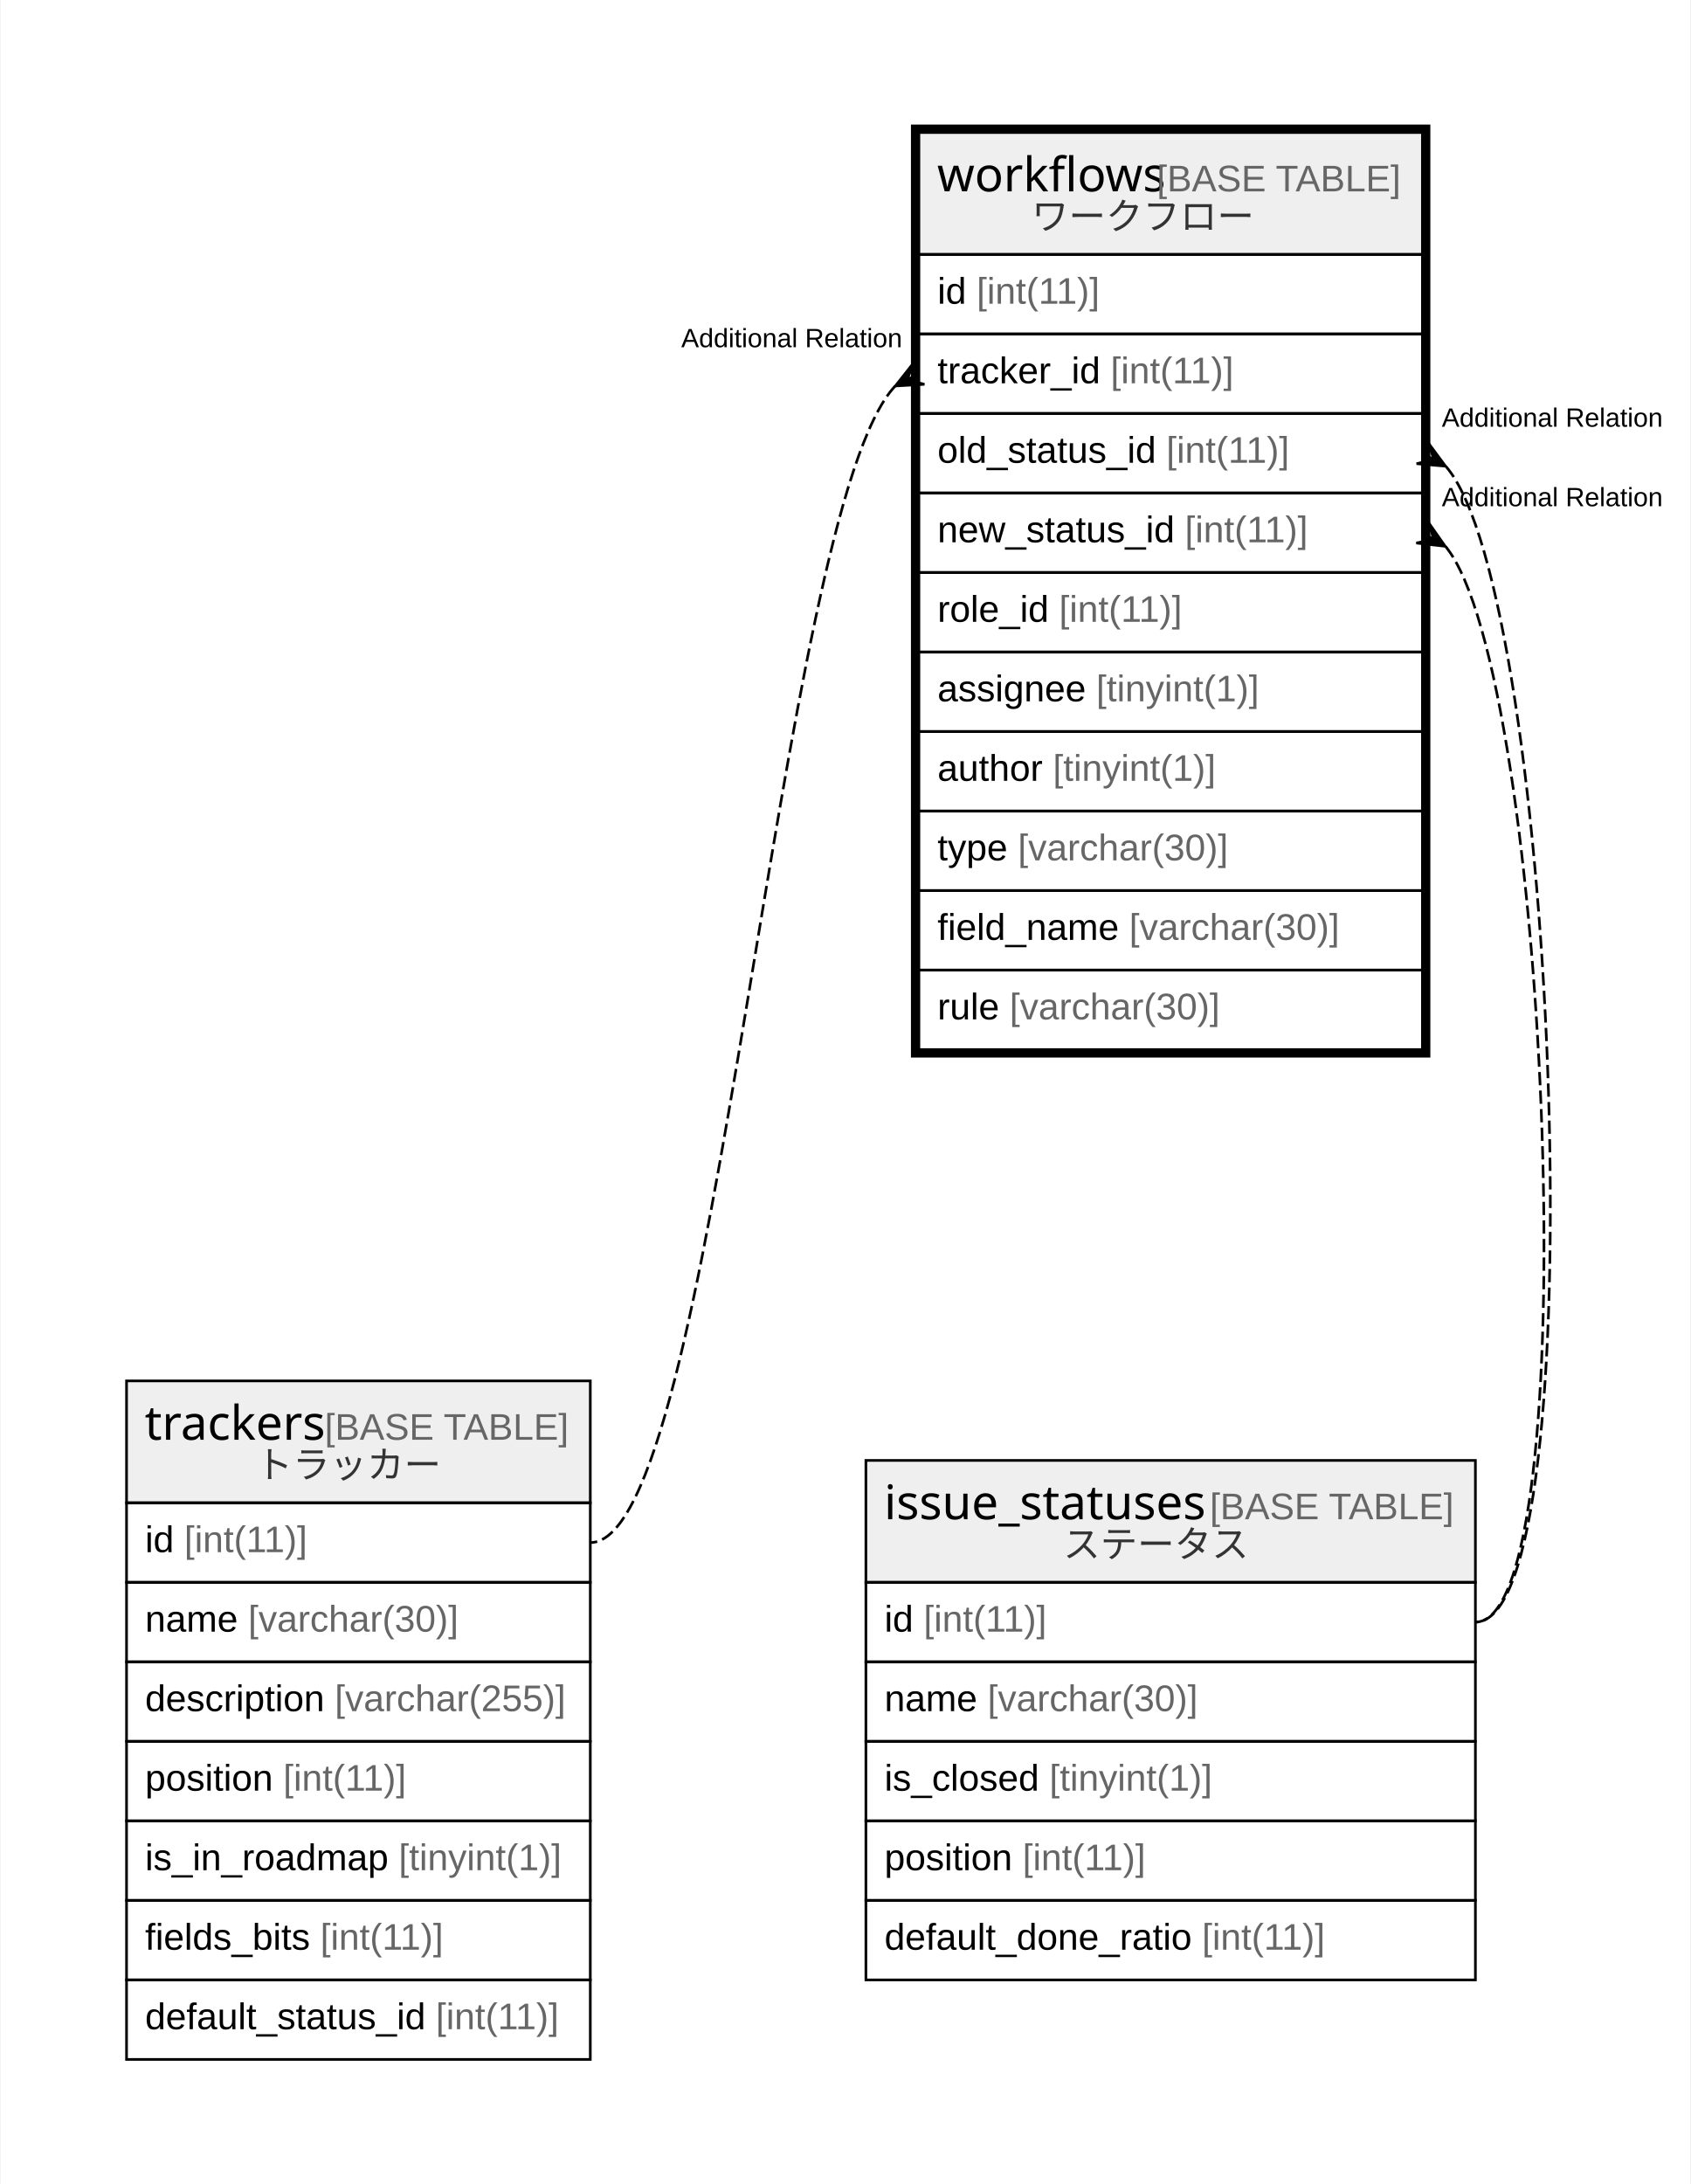
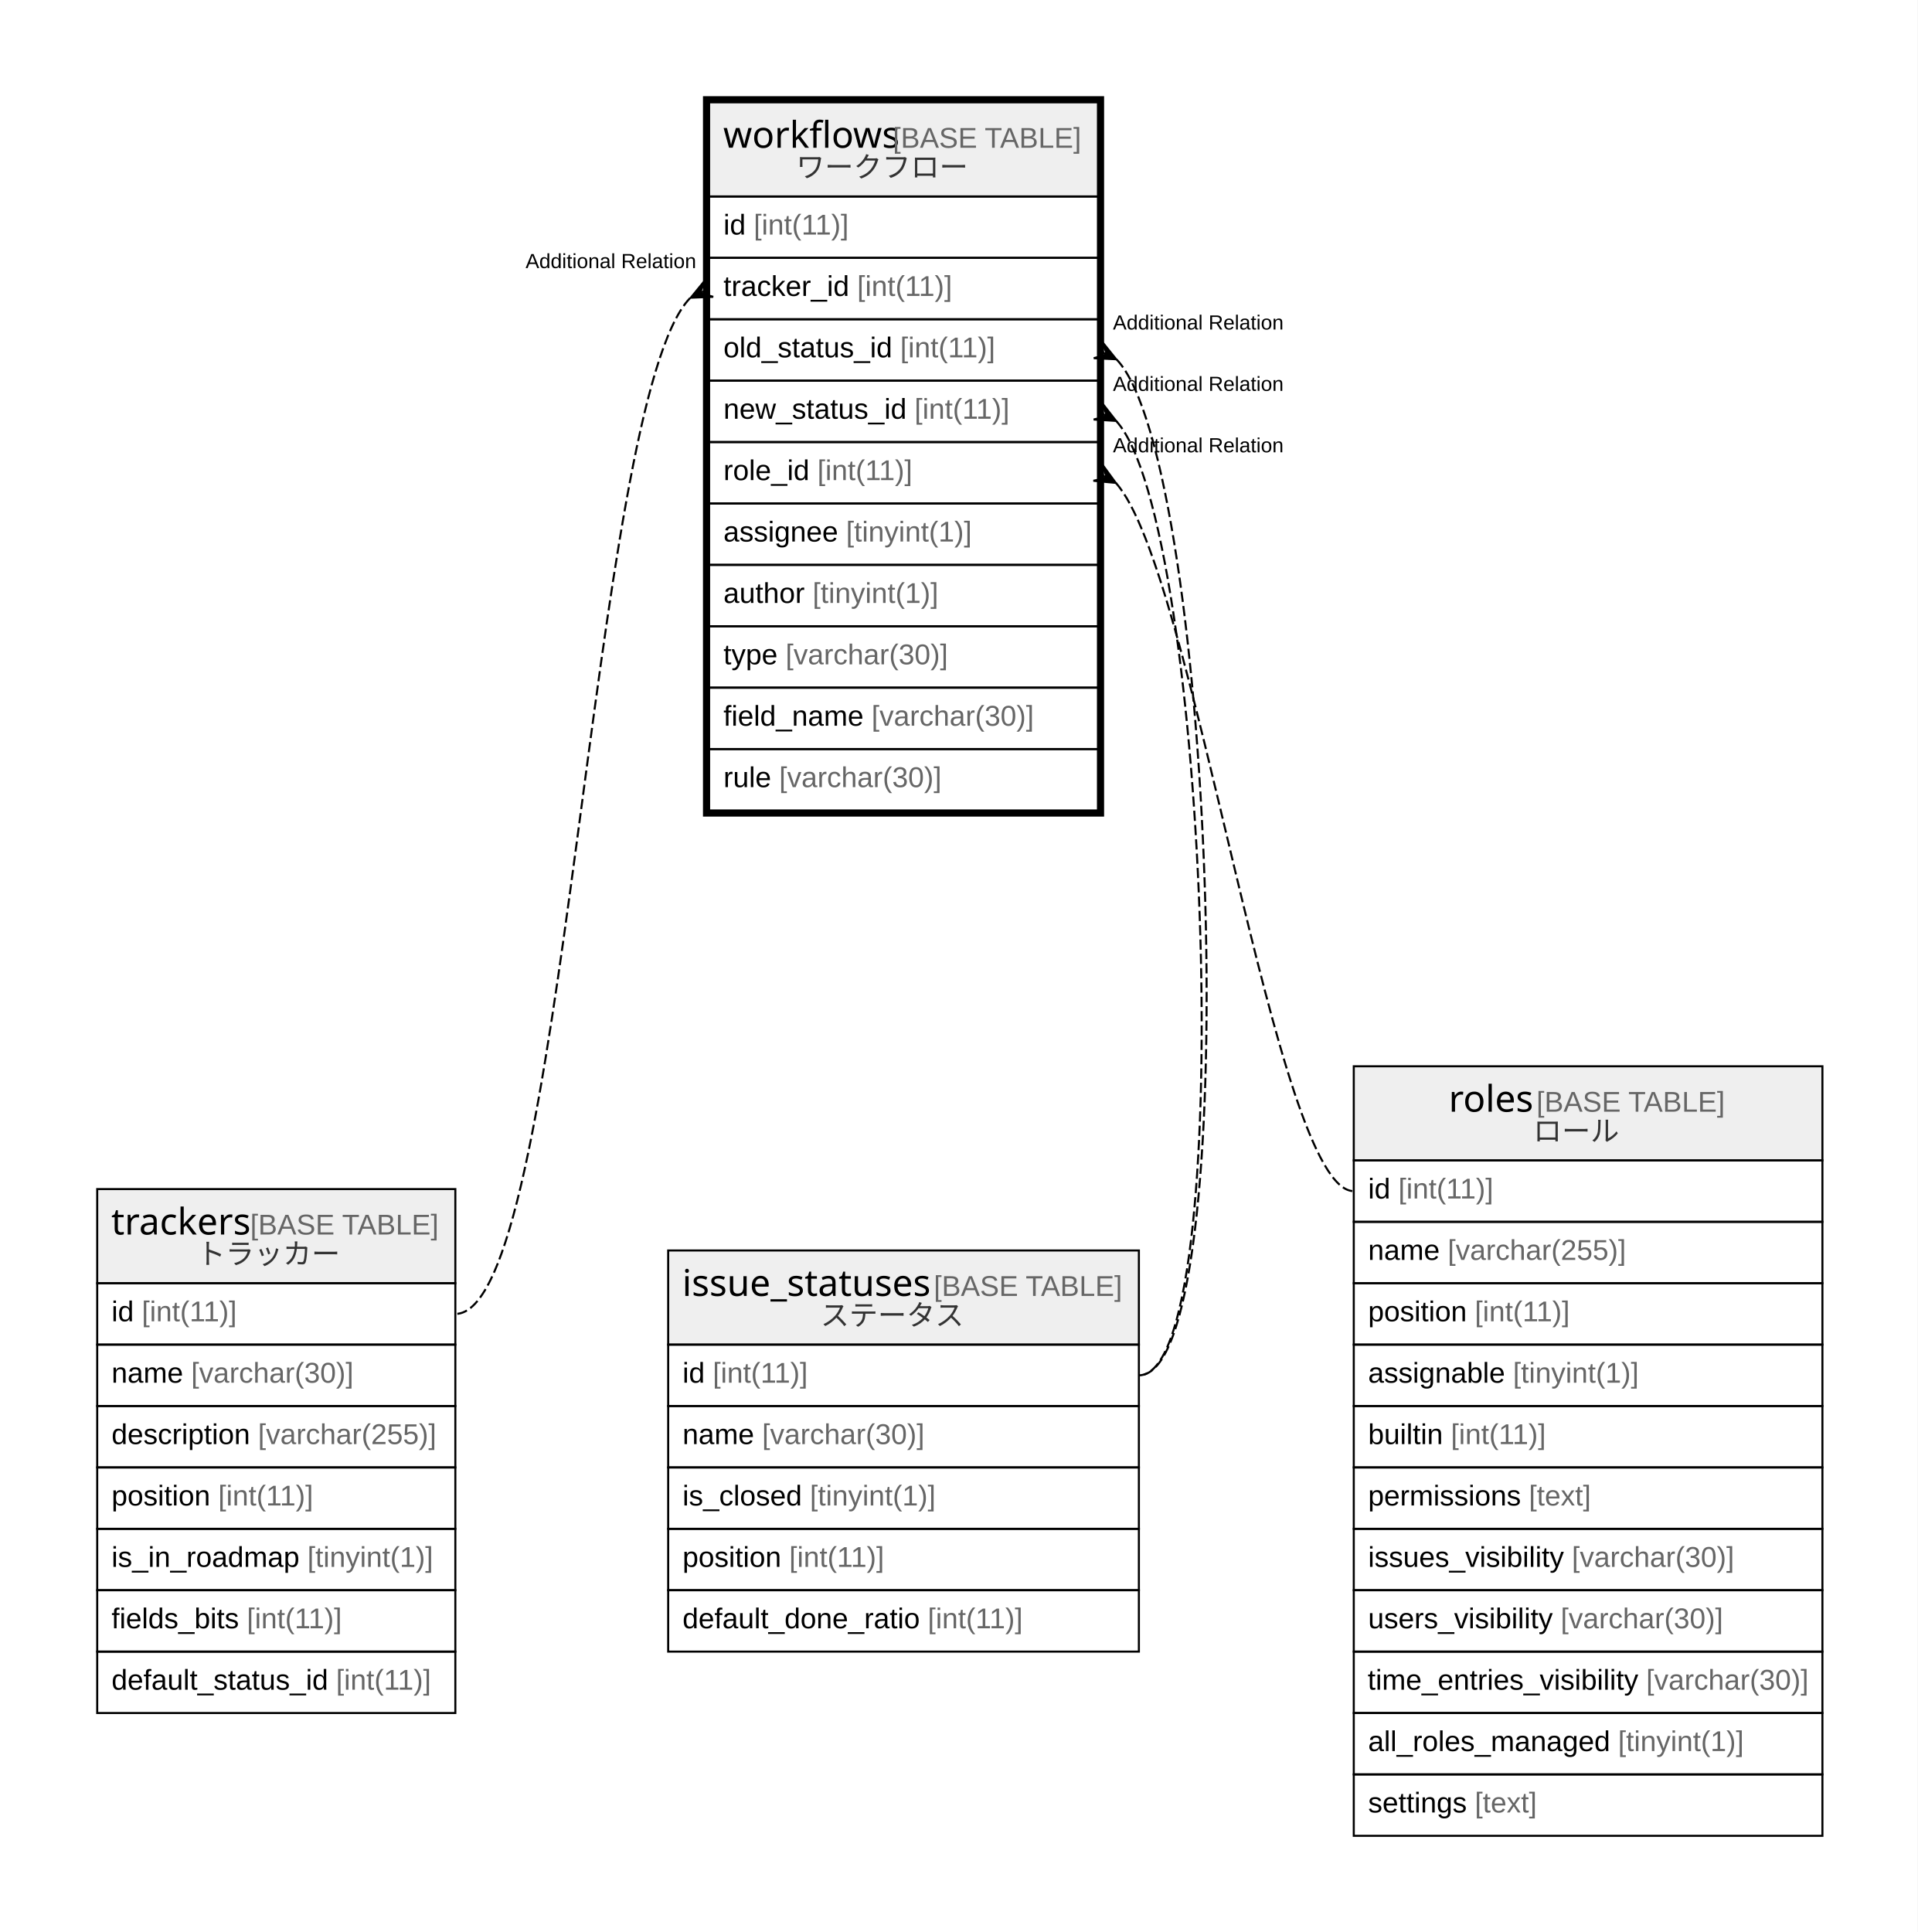
- <svg xmlns="http://www.w3.org/2000/svg" width="638pt" height="824pt" viewBox="0.00 0.00 637.50 824.00">
-   <g id="graph0" class="graph" transform="scale(1 1) rotate(0) translate(4 820)">
-     <polygon fill="#ffffff" stroke="transparent" points="-4,4 -4,-820 633.5,-820 633.5,4 -4,4" />
+ <svg xmlns="http://www.w3.org/2000/svg" width="937pt" height="944pt" viewBox="0.00 0.00 937.00 944.00">
+   <g id="graph0" class="graph" transform="scale(1 1) rotate(0) translate(4 940)">
+     <polygon fill="#ffffff" stroke="transparent" points="-4,4 -4,-940 933,-940 933,4 -4,4" />
    <g id="node1" class="node">
-       <polygon fill="#efefef" stroke="transparent" points="342.5,-724 342.5,-770 532.5,-770 532.5,-724 342.5,-724" />
-       <polygon fill="none" stroke="#000000" points="342.5,-724 342.5,-770 532.5,-770 532.5,-724 342.5,-724" />
-       <text text-anchor="start" x="349.378" y="-747.8" font-family="Arial Bold" font-size="18.00" fill="#000000">workflows</text>
-       <text text-anchor="start" x="428.368" y="-747.8" font-family="Arial" font-size="14.00" fill="#000000"> </text>
-       <text text-anchor="start" x="432.258" y="-747.8" font-family="Arial" font-size="14.00" fill="#666666">[BASE TABLE]</text>
-       <text text-anchor="start" x="385.017" y="-733.4" font-family="Arial" font-size="14.00" fill="#333333">ワークフロー</text>
+       <polygon fill="#efefef" stroke="transparent" points="342.5,-844 342.5,-890 532.5,-890 532.5,-844 342.5,-844" />
+       <polygon fill="none" stroke="#000000" points="342.5,-844 342.5,-890 532.5,-890 532.5,-844 342.5,-844" />
+       <text text-anchor="start" x="349.378" y="-867.8" font-family="Arial Bold" font-size="18.00" fill="#000000">workflows</text>
+       <text text-anchor="start" x="428.368" y="-867.8" font-family="Arial" font-size="14.00" fill="#000000"> </text>
+       <text text-anchor="start" x="432.258" y="-867.8" font-family="Arial" font-size="14.00" fill="#666666">[BASE TABLE]</text>
+       <text text-anchor="start" x="385.017" y="-853.4" font-family="Arial" font-size="14.00" fill="#333333">ワークフロー</text>
+       <polygon fill="none" stroke="#000000" points="342.5,-814 342.5,-844 532.5,-844 532.5,-814 342.5,-814" />
+       <text text-anchor="start" x="349.5" y="-825.4" font-family="Arial" font-size="14.00" fill="#000000">id </text>
+       <text text-anchor="start" x="364.28" y="-825.4" font-family="Arial" font-size="14.00" fill="#666666">[int(11)]</text>
+       <polygon fill="none" stroke="#000000" points="342.5,-784 342.5,-814 532.5,-814 532.5,-784 342.5,-784" />
+       <text text-anchor="start" x="349.5" y="-795.4" font-family="Arial" font-size="14.00" fill="#000000">tracker_id </text>
+       <text text-anchor="start" x="414.839" y="-795.4" font-family="Arial" font-size="14.00" fill="#666666">[int(11)]</text>
+       <polygon fill="none" stroke="#000000" points="342.5,-754 342.5,-784 532.5,-784 532.5,-754 342.5,-754" />
+       <text text-anchor="start" x="349.5" y="-765.4" font-family="Arial" font-size="14.00" fill="#000000">old_status_id </text>
+       <text text-anchor="start" x="435.863" y="-765.4" font-family="Arial" font-size="14.00" fill="#666666">[int(11)]</text>
+       <polygon fill="none" stroke="#000000" points="342.5,-724 342.5,-754 532.5,-754 532.5,-724 342.5,-724" />
+       <text text-anchor="start" x="349.5" y="-735.4" font-family="Arial" font-size="14.00" fill="#000000">new_status_id </text>
+       <text text-anchor="start" x="442.863" y="-735.4" font-family="Arial" font-size="14.00" fill="#666666">[int(11)]</text>
      <polygon fill="none" stroke="#000000" points="342.5,-694 342.5,-724 532.5,-724 532.5,-694 342.5,-694" />
-       <text text-anchor="start" x="349.5" y="-705.4" font-family="Arial" font-size="14.00" fill="#000000">id </text>
-       <text text-anchor="start" x="364.28" y="-705.4" font-family="Arial" font-size="14.00" fill="#666666">[int(11)]</text>
+       <text text-anchor="start" x="349.5" y="-705.4" font-family="Arial" font-size="14.00" fill="#000000">role_id </text>
+       <text text-anchor="start" x="395.395" y="-705.4" font-family="Arial" font-size="14.00" fill="#666666">[int(11)]</text>
      <polygon fill="none" stroke="#000000" points="342.5,-664 342.5,-694 532.5,-694 532.5,-664 342.5,-664" />
-       <text text-anchor="start" x="349.5" y="-675.4" font-family="Arial" font-size="14.00" fill="#000000">tracker_id </text>
-       <text text-anchor="start" x="414.839" y="-675.4" font-family="Arial" font-size="14.00" fill="#666666">[int(11)]</text>
+       <text text-anchor="start" x="349.5" y="-675.4" font-family="Arial" font-size="14.00" fill="#000000">assignee </text>
+       <text text-anchor="start" x="409.41" y="-675.4" font-family="Arial" font-size="14.00" fill="#666666">[tinyint(1)]</text>
      <polygon fill="none" stroke="#000000" points="342.5,-634 342.5,-664 532.5,-664 532.5,-634 342.5,-634" />
-       <text text-anchor="start" x="349.5" y="-645.4" font-family="Arial" font-size="14.00" fill="#000000">old_status_id </text>
-       <text text-anchor="start" x="435.863" y="-645.4" font-family="Arial" font-size="14.00" fill="#666666">[int(11)]</text>
+       <text text-anchor="start" x="349.5" y="-645.4" font-family="Arial" font-size="14.00" fill="#000000">author </text>
+       <text text-anchor="start" x="393.072" y="-645.4" font-family="Arial" font-size="14.00" fill="#666666">[tinyint(1)]</text>
      <polygon fill="none" stroke="#000000" points="342.5,-604 342.5,-634 532.5,-634 532.5,-604 342.5,-604" />
-       <text text-anchor="start" x="349.5" y="-615.4" font-family="Arial" font-size="14.00" fill="#000000">new_status_id </text>
-       <text text-anchor="start" x="442.863" y="-615.4" font-family="Arial" font-size="14.00" fill="#666666">[int(11)]</text>
+       <text text-anchor="start" x="349.5" y="-615.4" font-family="Arial" font-size="14.00" fill="#000000">type </text>
+       <text text-anchor="start" x="379.846" y="-615.4" font-family="Arial" font-size="14.00" fill="#666666">[varchar(30)]</text>
      <polygon fill="none" stroke="#000000" points="342.5,-574 342.5,-604 532.5,-604 532.5,-574 342.5,-574" />
-       <text text-anchor="start" x="349.5" y="-585.4" font-family="Arial" font-size="14.00" fill="#000000">role_id </text>
-       <text text-anchor="start" x="395.395" y="-585.4" font-family="Arial" font-size="14.00" fill="#666666">[int(11)]</text>
+       <text text-anchor="start" x="349.5" y="-585.4" font-family="Arial" font-size="14.00" fill="#000000">field_name </text>
+       <text text-anchor="start" x="421.851" y="-585.4" font-family="Arial" font-size="14.00" fill="#666666">[varchar(30)]</text>
      <polygon fill="none" stroke="#000000" points="342.5,-544 342.5,-574 532.5,-574 532.5,-544 342.5,-544" />
-       <text text-anchor="start" x="349.5" y="-555.4" font-family="Arial" font-size="14.00" fill="#000000">assignee </text>
-       <text text-anchor="start" x="409.41" y="-555.4" font-family="Arial" font-size="14.00" fill="#666666">[tinyint(1)]</text>
-       <polygon fill="none" stroke="#000000" points="342.5,-514 342.5,-544 532.5,-544 532.5,-514 342.5,-514" />
-       <text text-anchor="start" x="349.5" y="-525.4" font-family="Arial" font-size="14.00" fill="#000000">author </text>
-       <text text-anchor="start" x="393.072" y="-525.4" font-family="Arial" font-size="14.00" fill="#666666">[tinyint(1)]</text>
-       <polygon fill="none" stroke="#000000" points="342.5,-484 342.5,-514 532.5,-514 532.5,-484 342.5,-484" />
-       <text text-anchor="start" x="349.5" y="-495.4" font-family="Arial" font-size="14.00" fill="#000000">type </text>
-       <text text-anchor="start" x="379.846" y="-495.4" font-family="Arial" font-size="14.00" fill="#666666">[varchar(30)]</text>
-       <polygon fill="none" stroke="#000000" points="342.5,-454 342.5,-484 532.5,-484 532.5,-454 342.5,-454" />
-       <text text-anchor="start" x="349.5" y="-465.4" font-family="Arial" font-size="14.00" fill="#000000">field_name </text>
-       <text text-anchor="start" x="421.851" y="-465.4" font-family="Arial" font-size="14.00" fill="#666666">[varchar(30)]</text>
-       <polygon fill="none" stroke="#000000" points="342.5,-424 342.5,-454 532.5,-454 532.5,-424 342.5,-424" />
-       <text text-anchor="start" x="349.5" y="-435.4" font-family="Arial" font-size="14.00" fill="#000000">rule </text>
-       <text text-anchor="start" x="376.723" y="-435.4" font-family="Arial" font-size="14.00" fill="#666666">[varchar(30)]</text>
-       <polygon fill="none" stroke="#000000" stroke-width="3" points="341,-422.5 341,-771.5 534,-771.5 534,-422.5 341,-422.5" />
+       <text text-anchor="start" x="349.5" y="-555.4" font-family="Arial" font-size="14.00" fill="#000000">rule </text>
+       <text text-anchor="start" x="376.723" y="-555.4" font-family="Arial" font-size="14.00" fill="#666666">[varchar(30)]</text>
+       <polygon fill="none" stroke="#000000" stroke-width="3" points="341,-542.5 341,-891.5 534,-891.5 534,-542.5 341,-542.5" />
    </g>
    <g id="node2" class="node">
-       <polygon fill="#efefef" stroke="transparent" points="43.5,-253 43.5,-299 218.5,-299 218.5,-253 43.5,-253" />
-       <polygon fill="none" stroke="#000000" points="43.5,-253 43.5,-299 218.5,-299 218.5,-253 43.5,-253" />
-       <text text-anchor="start" x="50.374" y="-276.8" font-family="Arial Bold" font-size="18.00" fill="#000000">trackers</text>
-       <text text-anchor="start" x="114.373" y="-276.8" font-family="Arial" font-size="14.00" fill="#000000"> </text>
-       <text text-anchor="start" x="118.263" y="-276.8" font-family="Arial" font-size="14.00" fill="#666666">[BASE TABLE]</text>
-       <text text-anchor="start" x="92.209" y="-262.4" font-family="Arial" font-size="14.00" fill="#333333">トラッカー</text>
+       <polygon fill="#efefef" stroke="transparent" points="43.5,-313 43.5,-359 218.5,-359 218.5,-313 43.5,-313" />
+       <polygon fill="none" stroke="#000000" points="43.5,-313 43.5,-359 218.5,-359 218.5,-313 43.5,-313" />
+       <text text-anchor="start" x="50.374" y="-336.8" font-family="Arial Bold" font-size="18.00" fill="#000000">trackers</text>
+       <text text-anchor="start" x="114.373" y="-336.8" font-family="Arial" font-size="14.00" fill="#000000"> </text>
+       <text text-anchor="start" x="118.263" y="-336.8" font-family="Arial" font-size="14.00" fill="#666666">[BASE TABLE]</text>
+       <text text-anchor="start" x="92.209" y="-322.4" font-family="Arial" font-size="14.00" fill="#333333">トラッカー</text>
+       <polygon fill="none" stroke="#000000" points="43.5,-283 43.5,-313 218.5,-313 218.5,-283 43.5,-283" />
+       <text text-anchor="start" x="50.5" y="-294.4" font-family="Arial" font-size="14.00" fill="#000000">id </text>
+       <text text-anchor="start" x="65.28" y="-294.4" font-family="Arial" font-size="14.00" fill="#666666">[int(11)]</text>
+       <polygon fill="none" stroke="#000000" points="43.5,-253 43.5,-283 218.5,-283 218.5,-253 43.5,-253" />
+       <text text-anchor="start" x="50.5" y="-264.4" font-family="Arial" font-size="14.00" fill="#000000">name </text>
+       <text text-anchor="start" x="89.399" y="-264.4" font-family="Arial" font-size="14.00" fill="#666666">[varchar(30)]</text>
      <polygon fill="none" stroke="#000000" points="43.5,-223 43.5,-253 218.5,-253 218.5,-223 43.5,-223" />
-       <text text-anchor="start" x="50.5" y="-234.4" font-family="Arial" font-size="14.00" fill="#000000">id </text>
-       <text text-anchor="start" x="65.28" y="-234.4" font-family="Arial" font-size="14.00" fill="#666666">[int(11)]</text>
+       <text text-anchor="start" x="50.5" y="-234.4" font-family="Arial" font-size="14.00" fill="#000000">description </text>
+       <text text-anchor="start" x="122.068" y="-234.4" font-family="Arial" font-size="14.00" fill="#666666">[varchar(255)]</text>
      <polygon fill="none" stroke="#000000" points="43.5,-193 43.5,-223 218.5,-223 218.5,-193 43.5,-193" />
-       <text text-anchor="start" x="50.5" y="-204.4" font-family="Arial" font-size="14.00" fill="#000000">name </text>
-       <text text-anchor="start" x="89.399" y="-204.4" font-family="Arial" font-size="14.00" fill="#666666">[varchar(30)]</text>
+       <text text-anchor="start" x="50.5" y="-204.4" font-family="Arial" font-size="14.00" fill="#000000">position </text>
+       <text text-anchor="start" x="102.625" y="-204.4" font-family="Arial" font-size="14.00" fill="#666666">[int(11)]</text>
      <polygon fill="none" stroke="#000000" points="43.5,-163 43.5,-193 218.5,-193 218.5,-163 43.5,-163" />
-       <text text-anchor="start" x="50.5" y="-174.4" font-family="Arial" font-size="14.00" fill="#000000">description </text>
-       <text text-anchor="start" x="122.068" y="-174.4" font-family="Arial" font-size="14.00" fill="#666666">[varchar(255)]</text>
+       <text text-anchor="start" x="50.5" y="-174.4" font-family="Arial" font-size="14.00" fill="#000000">is_in_roadmap </text>
+       <text text-anchor="start" x="146.186" y="-174.4" font-family="Arial" font-size="14.00" fill="#666666">[tinyint(1)]</text>
      <polygon fill="none" stroke="#000000" points="43.5,-133 43.5,-163 218.5,-163 218.5,-133 43.5,-133" />
-       <text text-anchor="start" x="50.5" y="-144.4" font-family="Arial" font-size="14.00" fill="#000000">position </text>
-       <text text-anchor="start" x="102.625" y="-144.4" font-family="Arial" font-size="14.00" fill="#666666">[int(11)]</text>
+       <text text-anchor="start" x="50.5" y="-144.4" font-family="Arial" font-size="14.00" fill="#000000">fields_bits </text>
+       <text text-anchor="start" x="116.622" y="-144.4" font-family="Arial" font-size="14.00" fill="#666666">[int(11)]</text>
      <polygon fill="none" stroke="#000000" points="43.5,-103 43.5,-133 218.5,-133 218.5,-103 43.5,-103" />
-       <text text-anchor="start" x="50.5" y="-114.4" font-family="Arial" font-size="14.00" fill="#000000">is_in_roadmap </text>
-       <text text-anchor="start" x="146.186" y="-114.4" font-family="Arial" font-size="14.00" fill="#666666">[tinyint(1)]</text>
-       <polygon fill="none" stroke="#000000" points="43.5,-73 43.5,-103 218.5,-103 218.5,-73 43.5,-73" />
-       <text text-anchor="start" x="50.5" y="-84.4" font-family="Arial" font-size="14.00" fill="#000000">fields_bits </text>
-       <text text-anchor="start" x="116.622" y="-84.4" font-family="Arial" font-size="14.00" fill="#666666">[int(11)]</text>
-       <polygon fill="none" stroke="#000000" points="43.5,-43 43.5,-73 218.5,-73 218.5,-43 43.5,-43" />
-       <text text-anchor="start" x="50.5" y="-54.4" font-family="Arial" font-size="14.00" fill="#000000">default_status_id </text>
-       <text text-anchor="start" x="160.21" y="-54.4" font-family="Arial" font-size="14.00" fill="#666666">[int(11)]</text>
+       <text text-anchor="start" x="50.5" y="-114.4" font-family="Arial" font-size="14.00" fill="#000000">default_status_id </text>
+       <text text-anchor="start" x="160.21" y="-114.4" font-family="Arial" font-size="14.00" fill="#666666">[int(11)]</text>
    </g>
    <g id="edge1" class="edge">
-       <path fill="none" stroke="#000000" stroke-dasharray="5,2" d="M333.557,-674.346C288.806,-627.214 266.318,-238 218.5,-238" />
-       <polygon fill="#000000" stroke="#000000" points="333.63,-674.383 340.423,-682.992 338.065,-676.692 342.5,-679 342.5,-679 342.5,-679 338.065,-676.692 344.577,-675.008 333.63,-674.383 333.63,-674.383" />
-       <text text-anchor="start" x="252.825" y="-689" font-family="Arial" font-size="10.00" fill="#000000">Additional Relation</text>
+       <path fill="none" stroke="#000000" stroke-dasharray="5,2" d="M333.2,-794.36C283.945,-743.853 272.598,-298 218.5,-298" />
+       <polygon fill="#000000" stroke="#000000" points="333.552,-794.535 340.491,-803.027 338.026,-796.768 342.5,-799 342.5,-799 342.5,-799 338.026,-796.768 344.509,-794.973 333.552,-794.535 333.552,-794.535" />
+       <text text-anchor="start" x="252.825" y="-809" font-family="Arial" font-size="10.00" fill="#000000">Additional Relation</text>
    </g>
    <g id="node3" class="node">
-       <polygon fill="#efefef" stroke="transparent" points="322.5,-223 322.5,-269 552.5,-269 552.5,-223 322.5,-223" />
-       <polygon fill="none" stroke="#000000" points="322.5,-223 322.5,-269 552.5,-269 552.5,-223 322.5,-223" />
-       <text text-anchor="start" x="329.355" y="-246.8" font-family="Arial Bold" font-size="18.00" fill="#000000">issue_statuses</text>
-       <text text-anchor="start" x="448.391" y="-246.8" font-family="Arial" font-size="14.00" fill="#000000"> </text>
-       <text text-anchor="start" x="452.282" y="-246.8" font-family="Arial" font-size="14.00" fill="#666666">[BASE TABLE]</text>
-       <text text-anchor="start" x="396.945" y="-232.4" font-family="Arial" font-size="14.00" fill="#333333">ステータス</text>
+       <polygon fill="#efefef" stroke="transparent" points="322.5,-283 322.5,-329 552.5,-329 552.5,-283 322.5,-283" />
+       <polygon fill="none" stroke="#000000" points="322.5,-283 322.5,-329 552.5,-329 552.5,-283 322.5,-283" />
+       <text text-anchor="start" x="329.355" y="-306.8" font-family="Arial Bold" font-size="18.00" fill="#000000">issue_statuses</text>
+       <text text-anchor="start" x="448.391" y="-306.8" font-family="Arial" font-size="14.00" fill="#000000"> </text>
+       <text text-anchor="start" x="452.282" y="-306.8" font-family="Arial" font-size="14.00" fill="#666666">[BASE TABLE]</text>
+       <text text-anchor="start" x="396.945" y="-292.4" font-family="Arial" font-size="14.00" fill="#333333">ステータス</text>
+       <polygon fill="none" stroke="#000000" points="322.5,-253 322.5,-283 552.5,-283 552.5,-253 322.5,-253" />
+       <text text-anchor="start" x="329.5" y="-264.4" font-family="Arial" font-size="14.00" fill="#000000">id </text>
+       <text text-anchor="start" x="344.28" y="-264.4" font-family="Arial" font-size="14.00" fill="#666666">[int(11)]</text>
+       <polygon fill="none" stroke="#000000" points="322.5,-223 322.5,-253 552.5,-253 552.5,-223 322.5,-223" />
+       <text text-anchor="start" x="329.5" y="-234.4" font-family="Arial" font-size="14.00" fill="#000000">name </text>
+       <text text-anchor="start" x="368.399" y="-234.4" font-family="Arial" font-size="14.00" fill="#666666">[varchar(30)]</text>
      <polygon fill="none" stroke="#000000" points="322.5,-193 322.5,-223 552.5,-223 552.5,-193 322.5,-193" />
-       <text text-anchor="start" x="329.5" y="-204.4" font-family="Arial" font-size="14.00" fill="#000000">id </text>
-       <text text-anchor="start" x="344.28" y="-204.4" font-family="Arial" font-size="14.00" fill="#666666">[int(11)]</text>
+       <text text-anchor="start" x="329.5" y="-204.4" font-family="Arial" font-size="14.00" fill="#000000">is_closed </text>
+       <text text-anchor="start" x="391.734" y="-204.4" font-family="Arial" font-size="14.00" fill="#666666">[tinyint(1)]</text>
      <polygon fill="none" stroke="#000000" points="322.5,-163 322.5,-193 552.5,-193 552.5,-163 322.5,-163" />
-       <text text-anchor="start" x="329.5" y="-174.4" font-family="Arial" font-size="14.00" fill="#000000">name </text>
-       <text text-anchor="start" x="368.399" y="-174.4" font-family="Arial" font-size="14.00" fill="#666666">[varchar(30)]</text>
+       <text text-anchor="start" x="329.5" y="-174.4" font-family="Arial" font-size="14.00" fill="#000000">position </text>
+       <text text-anchor="start" x="381.625" y="-174.4" font-family="Arial" font-size="14.00" fill="#666666">[int(11)]</text>
      <polygon fill="none" stroke="#000000" points="322.5,-133 322.5,-163 552.5,-163 552.5,-133 322.5,-133" />
-       <text text-anchor="start" x="329.5" y="-144.4" font-family="Arial" font-size="14.00" fill="#000000">is_closed </text>
-       <text text-anchor="start" x="391.734" y="-144.4" font-family="Arial" font-size="14.00" fill="#666666">[tinyint(1)]</text>
-       <polygon fill="none" stroke="#000000" points="322.5,-103 322.5,-133 552.5,-133 552.5,-103 322.5,-103" />
-       <text text-anchor="start" x="329.5" y="-114.4" font-family="Arial" font-size="14.00" fill="#000000">position </text>
-       <text text-anchor="start" x="381.625" y="-114.4" font-family="Arial" font-size="14.00" fill="#666666">[int(11)]</text>
-       <polygon fill="none" stroke="#000000" points="322.5,-73 322.5,-103 552.5,-103 552.5,-73 322.5,-73" />
-       <text text-anchor="start" x="329.5" y="-84.4" font-family="Arial" font-size="14.00" fill="#000000">default_done_ratio </text>
-       <text text-anchor="start" x="449.327" y="-84.4" font-family="Arial" font-size="14.00" fill="#666666">[int(11)]</text>
+       <text text-anchor="start" x="329.5" y="-144.4" font-family="Arial" font-size="14.00" fill="#000000">default_done_ratio </text>
+       <text text-anchor="start" x="449.327" y="-144.4" font-family="Arial" font-size="14.00" fill="#666666">[int(11)]</text>
    </g>
    <g id="edge2" class="edge">
-       <path fill="none" stroke="#000000" stroke-dasharray="5,2" d="M541.347,-644.047C583.781,-595.598 598.485,-208 552.5,-208" />
-       <polygon fill="#000000" stroke="#000000" points="541.226,-644.115 530.302,-645.073 536.863,-646.558 532.5,-649 532.5,-649 532.5,-649 536.863,-646.558 534.698,-652.927 541.226,-644.115 541.226,-644.115" />
-       <text text-anchor="start" x="539.824" y="-659" font-family="Arial" font-size="10.00" fill="#000000">Additional Relation</text>
+       <path fill="none" stroke="#000000" stroke-dasharray="5,2" d="M541.616,-764.36C590.234,-713.853 605.056,-268 552.5,-268" />
+       <polygon fill="#000000" stroke="#000000" points="541.412,-764.464 530.459,-764.99 536.956,-766.732 532.5,-769 532.5,-769 532.5,-769 536.956,-766.732 534.541,-773.01 541.412,-764.464 541.412,-764.464" />
+       <text text-anchor="start" x="539.824" y="-779" font-family="Arial" font-size="10.00" fill="#000000">Additional Relation</text>
    </g>
    <g id="edge3" class="edge">
-       <path fill="none" stroke="#000000" stroke-dasharray="5,2" d="M541.256,-613.803C580.587,-566.226 595.185,-208 552.5,-208" />
-       <polygon fill="#000000" stroke="#000000" points="541.1,-613.896 530.203,-615.13 536.8,-616.448 532.5,-619 532.5,-619 532.5,-619 536.8,-616.448 534.797,-622.87 541.1,-613.896 541.1,-613.896" />
-       <text text-anchor="start" x="539.824" y="-629" font-family="Arial" font-size="10.00" fill="#000000">Additional Relation</text>
+       <path fill="none" stroke="#000000" stroke-dasharray="5,2" d="M541.366,-734.338C586.976,-685.422 601.811,-268 552.5,-268" />
+       <polygon fill="#000000" stroke="#000000" points="541.351,-734.346 530.406,-735.017 536.926,-736.673 532.5,-739 532.5,-739 532.5,-739 536.926,-736.673 534.594,-742.983 541.351,-734.346 541.351,-734.346" />
+       <text text-anchor="start" x="539.824" y="-749" font-family="Arial" font-size="10.00" fill="#000000">Additional Relation</text>
+     </g>
+     <g id="node4" class="node">
+       <polygon fill="#efefef" stroke="transparent" points="657.5,-373 657.5,-419 886.5,-419 886.5,-373 657.5,-373" />
+       <polygon fill="none" stroke="#000000" points="657.5,-373 657.5,-419 886.5,-419 886.5,-373 657.5,-373" />
+       <text text-anchor="start" x="703.874" y="-396.8" font-family="Arial Bold" font-size="18.00" fill="#000000">roles</text>
+       <text text-anchor="start" x="742.872" y="-396.8" font-family="Arial" font-size="14.00" fill="#000000"> </text>
+       <text text-anchor="start" x="746.763" y="-396.8" font-family="Arial" font-size="14.00" fill="#666666">[BASE TABLE]</text>
+       <text text-anchor="start" x="745.175" y="-382.4" font-family="Arial" font-size="14.00" fill="#333333">ロール</text>
+       <polygon fill="none" stroke="#000000" points="657.5,-343 657.5,-373 886.5,-373 886.5,-343 657.5,-343" />
+       <text text-anchor="start" x="664.5" y="-354.4" font-family="Arial" font-size="14.00" fill="#000000">id </text>
+       <text text-anchor="start" x="679.28" y="-354.4" font-family="Arial" font-size="14.00" fill="#666666">[int(11)]</text>
+       <polygon fill="none" stroke="#000000" points="657.5,-313 657.5,-343 886.5,-343 886.5,-313 657.5,-313" />
+       <text text-anchor="start" x="664.5" y="-324.4" font-family="Arial" font-size="14.00" fill="#000000">name </text>
+       <text text-anchor="start" x="703.399" y="-324.4" font-family="Arial" font-size="14.00" fill="#666666">[varchar(255)]</text>
+       <polygon fill="none" stroke="#000000" points="657.5,-283 657.5,-313 886.5,-313 886.5,-283 657.5,-283" />
+       <text text-anchor="start" x="664.5" y="-294.4" font-family="Arial" font-size="14.00" fill="#000000">position </text>
+       <text text-anchor="start" x="716.625" y="-294.4" font-family="Arial" font-size="14.00" fill="#666666">[int(11)]</text>
+       <polygon fill="none" stroke="#000000" points="657.5,-253 657.5,-283 886.5,-283 886.5,-253 657.5,-253" />
+       <text text-anchor="start" x="664.5" y="-264.4" font-family="Arial" font-size="14.00" fill="#000000">assignable </text>
+       <text text-anchor="start" x="735.299" y="-264.4" font-family="Arial" font-size="14.00" fill="#666666">[tinyint(1)]</text>
+       <polygon fill="none" stroke="#000000" points="657.5,-223 657.5,-253 886.5,-253 886.5,-223 657.5,-223" />
+       <text text-anchor="start" x="664.5" y="-234.4" font-family="Arial" font-size="14.00" fill="#000000">builtin </text>
+       <text text-anchor="start" x="704.949" y="-234.4" font-family="Arial" font-size="14.00" fill="#666666">[int(11)]</text>
+       <polygon fill="none" stroke="#000000" points="657.5,-193 657.5,-223 886.5,-223 886.5,-193 657.5,-193" />
+       <text text-anchor="start" x="664.5" y="-204.4" font-family="Arial" font-size="14.00" fill="#000000">permissions </text>
+       <text text-anchor="start" x="743.055" y="-204.4" font-family="Arial" font-size="14.00" fill="#666666">[text]</text>
+       <polygon fill="none" stroke="#000000" points="657.5,-163 657.5,-193 886.5,-193 886.5,-163 657.5,-163" />
+       <text text-anchor="start" x="664.5" y="-174.4" font-family="Arial" font-size="14.00" fill="#000000">issues_visibility </text>
+       <text text-anchor="start" x="764.051" y="-174.4" font-family="Arial" font-size="14.00" fill="#666666">[varchar(30)]</text>
+       <polygon fill="none" stroke="#000000" points="657.5,-133 657.5,-163 886.5,-163 886.5,-133 657.5,-133" />
+       <text text-anchor="start" x="664.5" y="-144.4" font-family="Arial" font-size="14.00" fill="#000000">users_visibility </text>
+       <text text-anchor="start" x="758.605" y="-144.4" font-family="Arial" font-size="14.00" fill="#666666">[varchar(30)]</text>
+       <polygon fill="none" stroke="#000000" points="657.5,-103 657.5,-133 886.5,-133 886.5,-103 657.5,-103" />
+       <text text-anchor="start" x="664.278" y="-114.4" font-family="Arial" font-size="14.00" fill="#000000">time_entries_visibility </text>
+       <text text-anchor="start" x="800.386" y="-114.4" font-family="Arial" font-size="14.00" fill="#666666">[varchar(30)]</text>
+       <polygon fill="none" stroke="#000000" points="657.5,-73 657.5,-103 886.5,-103 886.5,-73 657.5,-73" />
+       <text text-anchor="start" x="664.5" y="-84.4" font-family="Arial" font-size="14.00" fill="#000000">all_roles_managed </text>
+       <text text-anchor="start" x="786.64" y="-84.4" font-family="Arial" font-size="14.00" fill="#666666">[tinyint(1)]</text>
+       <polygon fill="none" stroke="#000000" points="657.5,-43 657.5,-73 886.5,-73 886.5,-43 657.5,-43" />
+       <text text-anchor="start" x="664.5" y="-54.4" font-family="Arial" font-size="14.00" fill="#000000">settings </text>
+       <text text-anchor="start" x="716.626" y="-54.4" font-family="Arial" font-size="14.00" fill="#666666">[text]</text>
+     </g>
+     <g id="edge4" class="edge">
+       <path fill="none" stroke="#000000" stroke-dasharray="5,2" d="M541.244,-704.038C579.83,-661.376 619.012,-358 657.5,-358" />
+       <polygon fill="#000000" stroke="#000000" points="541.197,-704.065 530.279,-705.086 536.849,-706.532 532.5,-709 532.5,-709 532.5,-709 536.849,-706.532 534.721,-712.914 541.197,-704.065 541.197,-704.065" />
+       <text text-anchor="start" x="539.824" y="-719" font-family="Arial" font-size="10.00" fill="#000000">Additional Relation</text>
    </g>
  </g>
</svg>
